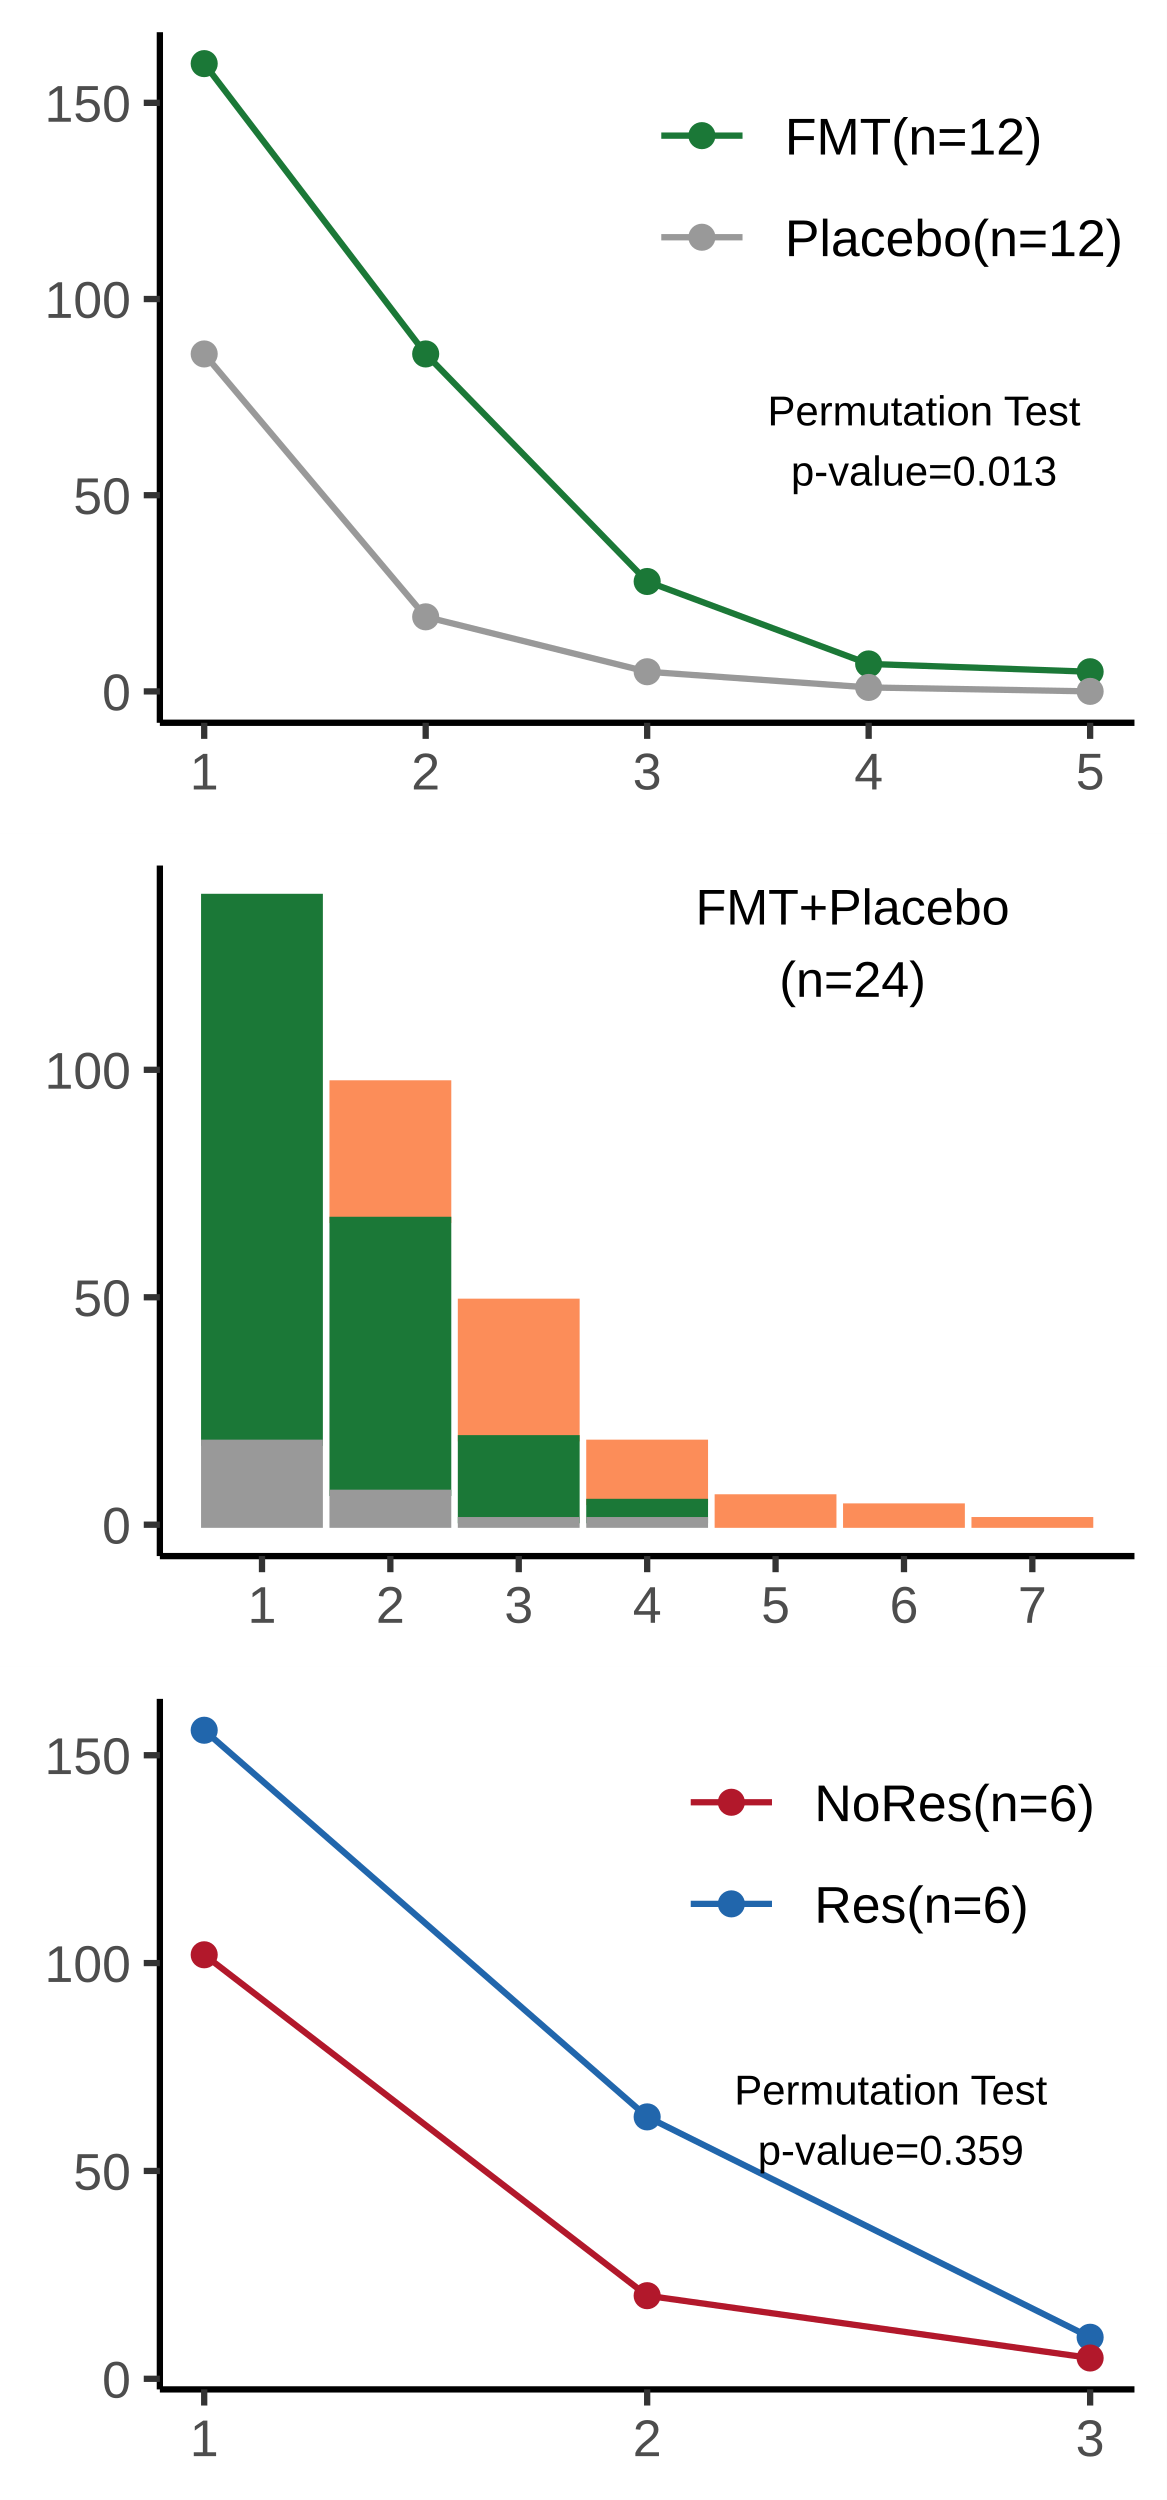
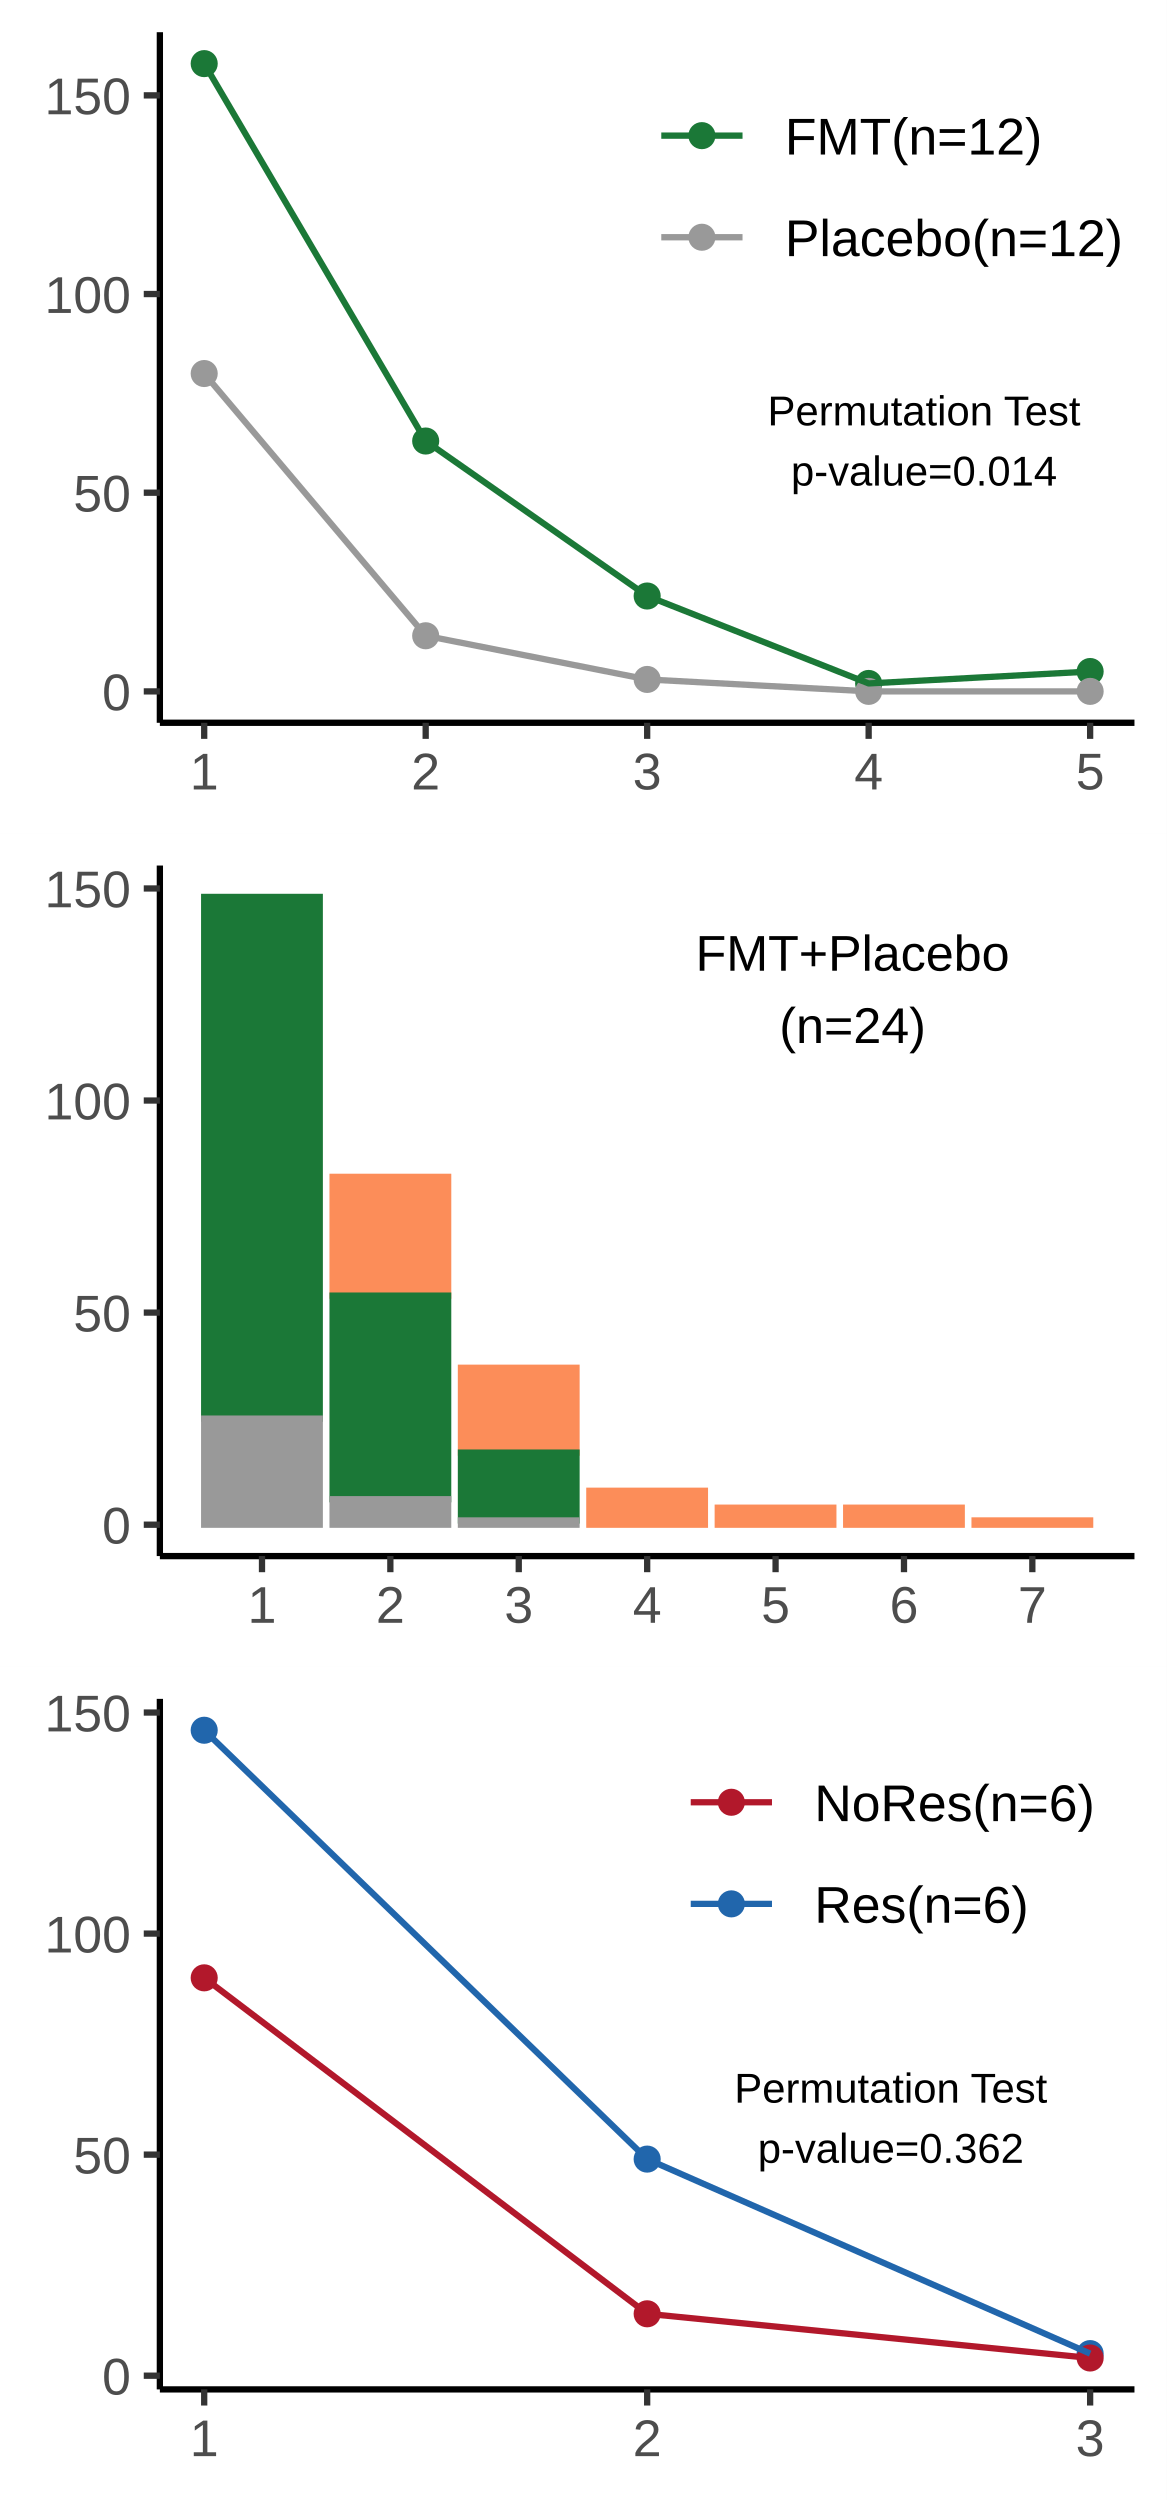
<svg xmlns="http://www.w3.org/2000/svg" class="svglite" width="198.43pt" height="425.20pt" viewBox="0 0 198.43 425.20">
  <defs>
    <style type="text/css">
    .svglite line, .svglite polyline, .svglite polygon, .svglite path, .svglite rect, .svglite circle {
      fill: none;
      stroke: #000000;
      stroke-linecap: round;
      stroke-linejoin: round;
      stroke-miterlimit: 10.00;
    }
    .svglite text {
      white-space: pre;
    }
  </style>
  </defs>
  <rect width="100%" height="100%" style="stroke: none; fill: none;" />
  <defs>
    <clipPath id="cpMC4wMHwxOTguNDN8MC4wMHw0MjUuMjA=">
      <rect x="0.00" y="0.00" width="198.43" height="425.20" />
    </clipPath>
  </defs>
  <g clip-path="url(#cpMC4wMHwxOTguNDN8MC4wMHw0MjUuMjA=)">
</g>
  <defs>
    <clipPath id="cpMC4wMHwxOTguNDN8MC4wMHwxNDEuNzM=">
      <rect x="0.00" y="0.00" width="198.43" height="141.73" />
    </clipPath>
  </defs>
  <g clip-path="url(#cpMC4wMHwxOTguNDN8MC4wMHwxNDEuNzM=)">
    <rect x="0.00" y="0" width="198.43" height="141.73" style="stroke-width: 1.07; stroke: #FFFFFF; fill: #FFFFFF;" />
  </g>
  <g clip-path="url(#cpMC4wMHwxOTguNDN8MC4wMHw0MjUuMjA=)">
</g>
  <defs>
    <clipPath id="cpMjcuMTl8MTkyLjk1fDUuNDh8MTIyLjkz">
      <rect x="27.19" y="5.48" width="165.75" height="117.45" />
    </clipPath>
  </defs>
  <g clip-path="url(#cpMjcuMTl8MTkyLjk1fDUuNDh8MTIyLjkz)">
    <rect x="27.19" y="5.48" width="165.75" height="117.45" style="stroke-width: 1.07; stroke: none; fill: #FFFFFF;" />
    <circle cx="34.73" cy="10.82" r="1.95" style="stroke-width: 0.71; stroke: #1B7837; fill: #1B7837;" />
-     <circle cx="34.73" cy="60.20" r="1.95" style="stroke-width: 0.71; stroke: #999999; fill: #999999;" />
-     <circle cx="72.40" cy="60.20" r="1.95" style="stroke-width: 0.71; stroke: #1B7837; fill: #1B7837;" />
-     <circle cx="72.40" cy="104.91" r="1.95" style="stroke-width: 0.71; stroke: #999999; fill: #999999;" />
-     <circle cx="110.07" cy="98.90" r="1.95" style="stroke-width: 0.71; stroke: #1B7837; fill: #1B7837;" />
-     <circle cx="110.07" cy="114.25" r="1.95" style="stroke-width: 0.71; stroke: #999999; fill: #999999;" />
-     <circle cx="147.74" cy="112.92" r="1.95" style="stroke-width: 0.71; stroke: #1B7837; fill: #1B7837;" />
-     <circle cx="147.74" cy="116.92" r="1.95" style="stroke-width: 0.71; stroke: #999999; fill: #999999;" />
-     <circle cx="185.41" cy="114.25" r="1.95" style="stroke-width: 0.71; stroke: #1B7837; fill: #1B7837;" />
+     <circle cx="34.73" cy="63.53" r="1.95" style="stroke-width: 0.71; stroke: #999999; fill: #999999;" />
+     <circle cx="72.40" cy="75.01" r="1.95" style="stroke-width: 0.71; stroke: #1B7837; fill: #1B7837;" />
+     <circle cx="72.40" cy="108.13" r="1.95" style="stroke-width: 0.71; stroke: #999999; fill: #999999;" />
+     <circle cx="110.07" cy="101.37" r="1.95" style="stroke-width: 0.71; stroke: #1B7837; fill: #1B7837;" />
+     <circle cx="110.07" cy="115.56" r="1.95" style="stroke-width: 0.71; stroke: #999999; fill: #999999;" />
+     <circle cx="147.74" cy="116.24" r="1.95" style="stroke-width: 0.71; stroke: #1B7837; fill: #1B7837;" />
+     <circle cx="147.74" cy="117.59" r="1.95" style="stroke-width: 0.71; stroke: #999999; fill: #999999;" />
+     <circle cx="185.41" cy="114.21" r="1.95" style="stroke-width: 0.71; stroke: #1B7837; fill: #1B7837;" />
    <circle cx="185.41" cy="117.59" r="1.95" style="stroke-width: 0.71; stroke: #999999; fill: #999999;" />
-     <polyline points="34.73,10.82 72.40,60.20 110.07,98.90 147.74,112.92 185.41,114.25 " style="stroke-width: 1.07; stroke: #1B7837; stroke-linecap: butt;" />
-     <polyline points="34.73,60.20 72.40,104.91 110.07,114.25 147.74,116.92 185.41,117.59 " style="stroke-width: 1.07; stroke: #999999; stroke-linecap: butt;" />
+     <polyline points="34.73,10.82 72.40,75.01 110.07,101.37 147.74,116.24 185.41,114.21 " style="stroke-width: 1.07; stroke: #1B7837; stroke-linecap: butt;" />
+     <polyline points="34.73,63.53 72.40,108.13 110.07,115.56 147.74,117.59 185.41,117.59 " style="stroke-width: 1.07; stroke: #999999; stroke-linecap: butt;" />
    <text x="157.16" y="72.35" text-anchor="middle" style="font-size: 7.11px; font-family: &quot;Liberation Sans&quot;;" textLength="61.90px" lengthAdjust="spacingAndGlyphs">Permutation Test </text>
-     <text x="157.16" y="82.59" text-anchor="middle" style="font-size: 7.11px; font-family: &quot;Liberation Sans&quot;;" textLength="54.86px" lengthAdjust="spacingAndGlyphs"> p-value=0.013</text>
+     <text x="157.16" y="82.59" text-anchor="middle" style="font-size: 7.11px; font-family: &quot;Liberation Sans&quot;;" textLength="54.86px" lengthAdjust="spacingAndGlyphs"> p-value=0.014</text>
  </g>
  <g clip-path="url(#cpMC4wMHwxOTguNDN8MC4wMHw0MjUuMjA=)">
    <polyline points="27.19,122.93 27.19,5.48 " style="stroke-width: 1.07; stroke-linecap: butt;" />
    <text x="22.26" y="120.80" text-anchor="end" style="font-size: 8.80px;fill: #4D4D4D; font-family: &quot;Liberation Sans&quot;;" textLength="5.59px" lengthAdjust="spacingAndGlyphs">0</text>
-     <text x="22.26" y="87.43" text-anchor="end" style="font-size: 8.80px;fill: #4D4D4D; font-family: &quot;Liberation Sans&quot;;" textLength="11.19px" lengthAdjust="spacingAndGlyphs">50</text>
-     <text x="22.26" y="54.06" text-anchor="end" style="font-size: 8.80px;fill: #4D4D4D; font-family: &quot;Liberation Sans&quot;;" textLength="16.78px" lengthAdjust="spacingAndGlyphs">100</text>
-     <text x="22.26" y="20.70" text-anchor="end" style="font-size: 8.80px;fill: #4D4D4D; font-family: &quot;Liberation Sans&quot;;" textLength="16.78px" lengthAdjust="spacingAndGlyphs">150</text>
+     <text x="22.26" y="87.01" text-anchor="end" style="font-size: 8.80px;fill: #4D4D4D; font-family: &quot;Liberation Sans&quot;;" textLength="11.19px" lengthAdjust="spacingAndGlyphs">50</text>
+     <text x="22.26" y="53.22" text-anchor="end" style="font-size: 8.80px;fill: #4D4D4D; font-family: &quot;Liberation Sans&quot;;" textLength="16.78px" lengthAdjust="spacingAndGlyphs">100</text>
+     <text x="22.26" y="19.43" text-anchor="end" style="font-size: 8.80px;fill: #4D4D4D; font-family: &quot;Liberation Sans&quot;;" textLength="16.78px" lengthAdjust="spacingAndGlyphs">150</text>
    <polyline points="24.45,117.59 27.19,117.59 " style="stroke-width: 1.07; stroke: #333333; stroke-linecap: butt;" />
-     <polyline points="24.45,84.22 27.19,84.22 " style="stroke-width: 1.07; stroke: #333333; stroke-linecap: butt;" />
-     <polyline points="24.45,50.86 27.19,50.86 " style="stroke-width: 1.07; stroke: #333333; stroke-linecap: butt;" />
-     <polyline points="24.45,17.49 27.19,17.49 " style="stroke-width: 1.07; stroke: #333333; stroke-linecap: butt;" />
+     <polyline points="24.45,83.80 27.19,83.80 " style="stroke-width: 1.07; stroke: #333333; stroke-linecap: butt;" />
+     <polyline points="24.45,50.01 27.19,50.01 " style="stroke-width: 1.07; stroke: #333333; stroke-linecap: butt;" />
+     <polyline points="24.45,16.22 27.19,16.22 " style="stroke-width: 1.07; stroke: #333333; stroke-linecap: butt;" />
    <polyline points="27.19,122.93 192.95,122.93 " style="stroke-width: 1.07; stroke-linecap: butt;" />
    <polyline points="34.73,125.67 34.73,122.93 " style="stroke-width: 1.07; stroke: #333333; stroke-linecap: butt;" />
    <polyline points="72.40,125.67 72.40,122.93 " style="stroke-width: 1.07; stroke: #333333; stroke-linecap: butt;" />
    <polyline points="110.07,125.67 110.07,122.93 " style="stroke-width: 1.07; stroke: #333333; stroke-linecap: butt;" />
    <polyline points="147.74,125.67 147.74,122.93 " style="stroke-width: 1.07; stroke: #333333; stroke-linecap: butt;" />
    <polyline points="185.41,125.67 185.41,122.93 " style="stroke-width: 1.07; stroke: #333333; stroke-linecap: butt;" />
    <text x="34.73" y="134.27" text-anchor="middle" style="font-size: 8.80px;fill: #4D4D4D; font-family: &quot;Liberation Sans&quot;;" textLength="5.59px" lengthAdjust="spacingAndGlyphs">1</text>
    <text x="72.40" y="134.27" text-anchor="middle" style="font-size: 8.80px;fill: #4D4D4D; font-family: &quot;Liberation Sans&quot;;" textLength="5.59px" lengthAdjust="spacingAndGlyphs">2</text>
    <text x="110.07" y="134.27" text-anchor="middle" style="font-size: 8.80px;fill: #4D4D4D; font-family: &quot;Liberation Sans&quot;;" textLength="5.59px" lengthAdjust="spacingAndGlyphs">3</text>
    <text x="147.74" y="134.27" text-anchor="middle" style="font-size: 8.80px;fill: #4D4D4D; font-family: &quot;Liberation Sans&quot;;" textLength="5.59px" lengthAdjust="spacingAndGlyphs">4</text>
    <text x="185.41" y="134.27" text-anchor="middle" style="font-size: 8.80px;fill: #4D4D4D; font-family: &quot;Liberation Sans&quot;;" textLength="5.59px" lengthAdjust="spacingAndGlyphs">5</text>
    <rect x="105.26" y="3.47" width="92.50" height="51.00" style="stroke-width: 1.07; stroke: none; fill: #FFFFFF;" />
    <circle cx="119.38" cy="23.07" r="1.95" style="stroke-width: 0.71; stroke: #1B7837; fill: #1B7837;" />
    <line x1="112.47" y1="23.07" x2="126.29" y2="23.07" style="stroke-width: 1.07; stroke: #1B7837; stroke-linecap: butt;" />
    <circle cx="119.38" cy="40.35" r="1.95" style="stroke-width: 0.71; stroke: #999999; fill: #999999;" />
    <line x1="112.47" y1="40.35" x2="126.29" y2="40.35" style="stroke-width: 1.07; stroke: #999999; stroke-linecap: butt;" />
    <text x="133.50" y="26.28" style="font-size: 8.80px; font-family: &quot;Liberation Sans&quot;;" textLength="49.02px" lengthAdjust="spacingAndGlyphs">FMT(n=12)</text>
    <text x="133.50" y="43.56" style="font-size: 8.80px; font-family: &quot;Liberation Sans&quot;;" textLength="65.38px" lengthAdjust="spacingAndGlyphs">Placebo(n=12)</text>
  </g>
  <defs>
    <clipPath id="cpMC4wMHwxOTguNDN8MTQxLjczfDI4My40Ng==">
      <rect x="0.00" y="141.73" width="198.43" height="141.73" />
    </clipPath>
  </defs>
  <g clip-path="url(#cpMC4wMHwxOTguNDN8MTQxLjczfDI4My40Ng==)">
    <rect x="0.00" y="141.73" width="198.43" height="141.73" style="stroke-width: 1.07; stroke: #FFFFFF; fill: #FFFFFF;" />
  </g>
  <g clip-path="url(#cpMC4wMHwxOTguNDN8MC4wMHw0MjUuMjA=)">
</g>
  <defs>
    <clipPath id="cpMjcuMTl8MTkyLjk1fDE0Ny4yMXwyNjQuNjY=">
      <rect x="27.19" y="147.21" width="165.75" height="117.45" />
    </clipPath>
  </defs>
  <g clip-path="url(#cpMjcuMTl8MTkyLjk1fDE0Ny4yMXwyNjQuNjY=)">
    <rect x="27.19" y="147.21" width="165.75" height="117.45" style="stroke-width: 1.07; stroke: none; fill: #FFFFFF;" />
-     <rect x="56.57" y="184.27" width="19.65" height="23.21" style="stroke-width: 1.07; stroke: #FC8D59; stroke-linecap: butt; stroke-linejoin: miter; fill: #FC8D59;" />
-     <rect x="78.40" y="221.41" width="19.65" height="23.21" style="stroke-width: 1.07; stroke: #FC8D59; stroke-linecap: butt; stroke-linejoin: miter; fill: #FC8D59;" />
-     <rect x="100.24" y="245.39" width="19.65" height="10.06" style="stroke-width: 1.07; stroke: #FC8D59; stroke-linecap: butt; stroke-linejoin: miter; fill: #FC8D59;" />
-     <rect x="122.08" y="254.68" width="19.65" height="4.64" style="stroke-width: 1.07; stroke: #FC8D59; stroke-linecap: butt; stroke-linejoin: miter; fill: #FC8D59;" />
-     <rect x="143.92" y="256.23" width="19.65" height="3.09" style="stroke-width: 1.07; stroke: #FC8D59; stroke-linecap: butt; stroke-linejoin: miter; fill: #FC8D59;" />
-     <rect x="165.76" y="258.55" width="19.65" height="0.77" style="stroke-width: 1.07; stroke: #FC8D59; stroke-linecap: butt; stroke-linejoin: miter; fill: #FC8D59;" />
-     <rect x="34.73" y="152.55" width="19.65" height="92.84" style="stroke-width: 1.07; stroke: #1B7837; stroke-linecap: butt; stroke-linejoin: miter; fill: #1B7837;" />
-     <rect x="56.57" y="207.48" width="19.65" height="46.42" style="stroke-width: 1.07; stroke: #1B7837; stroke-linecap: butt; stroke-linejoin: miter; fill: #1B7837;" />
-     <rect x="78.40" y="244.62" width="19.65" height="13.93" style="stroke-width: 1.07; stroke: #1B7837; stroke-linecap: butt; stroke-linejoin: miter; fill: #1B7837;" />
-     <rect x="100.24" y="255.45" width="19.65" height="3.09" style="stroke-width: 1.07; stroke: #1B7837; stroke-linecap: butt; stroke-linejoin: miter; fill: #1B7837;" />
-     <rect x="34.73" y="245.39" width="19.65" height="13.93" style="stroke-width: 1.07; stroke: #999999; stroke-linecap: butt; stroke-linejoin: miter; fill: #999999;" />
-     <rect x="56.57" y="253.90" width="19.65" height="5.42" style="stroke-width: 1.07; stroke: #999999; stroke-linecap: butt; stroke-linejoin: miter; fill: #999999;" />
-     <rect x="78.40" y="258.55" width="19.65" height="0.77" style="stroke-width: 1.07; stroke: #999999; stroke-linecap: butt; stroke-linejoin: miter; fill: #999999;" />
-     <rect x="100.24" y="258.55" width="19.65" height="0.77" style="stroke-width: 1.07; stroke: #999999; stroke-linecap: butt; stroke-linejoin: miter; fill: #999999;" />
-     <text x="145.01" y="157.25" text-anchor="middle" style="font-size: 8.54px; font-family: &quot;Liberation Sans&quot;;" textLength="57.95px" lengthAdjust="spacingAndGlyphs">FMT+Placebo</text>
-     <text x="145.01" y="169.54" text-anchor="middle" style="font-size: 8.54px; font-family: &quot;Liberation Sans&quot;;" textLength="30.07px" lengthAdjust="spacingAndGlyphs">(n=24)</text>
+     <rect x="56.57" y="200.16" width="19.65" height="20.20" style="stroke-width: 1.07; stroke: #FC8D59; stroke-linecap: butt; stroke-linejoin: miter; fill: #FC8D59;" />
+     <rect x="78.40" y="232.63" width="19.65" height="14.43" style="stroke-width: 1.07; stroke: #FC8D59; stroke-linecap: butt; stroke-linejoin: miter; fill: #FC8D59;" />
+     <rect x="100.24" y="253.55" width="19.65" height="5.77" style="stroke-width: 1.07; stroke: #FC8D59; stroke-linecap: butt; stroke-linejoin: miter; fill: #FC8D59;" />
+     <rect x="122.08" y="256.43" width="19.65" height="2.89" style="stroke-width: 1.07; stroke: #FC8D59; stroke-linecap: butt; stroke-linejoin: miter; fill: #FC8D59;" />
+     <rect x="143.92" y="256.43" width="19.65" height="2.89" style="stroke-width: 1.07; stroke: #FC8D59; stroke-linecap: butt; stroke-linejoin: miter; fill: #FC8D59;" />
+     <rect x="165.76" y="258.60" width="19.65" height="0.72" style="stroke-width: 1.07; stroke: #FC8D59; stroke-linecap: butt; stroke-linejoin: miter; fill: #FC8D59;" />
+     <rect x="34.73" y="152.55" width="19.65" height="88.73" style="stroke-width: 1.07; stroke: #1B7837; stroke-linecap: butt; stroke-linejoin: miter; fill: #1B7837;" />
+     <rect x="56.57" y="220.36" width="19.65" height="34.63" style="stroke-width: 1.07; stroke: #1B7837; stroke-linecap: butt; stroke-linejoin: miter; fill: #1B7837;" />
+     <rect x="78.40" y="247.06" width="19.65" height="11.54" style="stroke-width: 1.07; stroke: #1B7837; stroke-linecap: butt; stroke-linejoin: miter; fill: #1B7837;" />
+     <rect x="34.73" y="241.28" width="19.65" height="18.04" style="stroke-width: 1.07; stroke: #999999; stroke-linecap: butt; stroke-linejoin: miter; fill: #999999;" />
+     <rect x="56.57" y="254.99" width="19.65" height="4.33" style="stroke-width: 1.07; stroke: #999999; stroke-linecap: butt; stroke-linejoin: miter; fill: #999999;" />
+     <rect x="78.40" y="258.60" width="19.65" height="0.72" style="stroke-width: 1.07; stroke: #999999; stroke-linecap: butt; stroke-linejoin: miter; fill: #999999;" />
+     <text x="145.01" y="165.10" text-anchor="middle" style="font-size: 8.54px; font-family: &quot;Liberation Sans&quot;;" textLength="57.95px" lengthAdjust="spacingAndGlyphs">FMT+Placebo</text>
+     <text x="145.01" y="177.39" text-anchor="middle" style="font-size: 8.54px; font-family: &quot;Liberation Sans&quot;;" textLength="30.07px" lengthAdjust="spacingAndGlyphs">(n=24)</text>
  </g>
  <g clip-path="url(#cpMC4wMHwxOTguNDN8MC4wMHw0MjUuMjA=)">
    <polyline points="27.19,264.66 27.19,147.21 " style="stroke-width: 1.07; stroke-linecap: butt;" />
    <text x="22.26" y="262.53" text-anchor="end" style="font-size: 8.80px;fill: #4D4D4D; font-family: &quot;Liberation Sans&quot;;" textLength="5.59px" lengthAdjust="spacingAndGlyphs">0</text>
-     <text x="22.26" y="223.84" text-anchor="end" style="font-size: 8.80px;fill: #4D4D4D; font-family: &quot;Liberation Sans&quot;;" textLength="11.19px" lengthAdjust="spacingAndGlyphs">50</text>
-     <text x="22.26" y="185.16" text-anchor="end" style="font-size: 8.80px;fill: #4D4D4D; font-family: &quot;Liberation Sans&quot;;" textLength="16.78px" lengthAdjust="spacingAndGlyphs">100</text>
+     <text x="22.26" y="226.46" text-anchor="end" style="font-size: 8.80px;fill: #4D4D4D; font-family: &quot;Liberation Sans&quot;;" textLength="11.19px" lengthAdjust="spacingAndGlyphs">50</text>
+     <text x="22.26" y="190.39" text-anchor="end" style="font-size: 8.80px;fill: #4D4D4D; font-family: &quot;Liberation Sans&quot;;" textLength="16.78px" lengthAdjust="spacingAndGlyphs">100</text>
+     <text x="22.26" y="154.31" text-anchor="end" style="font-size: 8.80px;fill: #4D4D4D; font-family: &quot;Liberation Sans&quot;;" textLength="16.78px" lengthAdjust="spacingAndGlyphs">150</text>
    <polyline points="24.45,259.32 27.19,259.32 " style="stroke-width: 1.07; stroke: #333333; stroke-linecap: butt;" />
-     <polyline points="24.45,220.64 27.19,220.64 " style="stroke-width: 1.07; stroke: #333333; stroke-linecap: butt;" />
-     <polyline points="24.45,181.95 27.19,181.95 " style="stroke-width: 1.07; stroke: #333333; stroke-linecap: butt;" />
+     <polyline points="24.45,223.25 27.19,223.25 " style="stroke-width: 1.07; stroke: #333333; stroke-linecap: butt;" />
+     <polyline points="24.45,187.18 27.19,187.18 " style="stroke-width: 1.07; stroke: #333333; stroke-linecap: butt;" />
+     <polyline points="24.45,151.11 27.19,151.11 " style="stroke-width: 1.07; stroke: #333333; stroke-linecap: butt;" />
    <polyline points="27.19,264.66 192.95,264.66 " style="stroke-width: 1.07; stroke-linecap: butt;" />
    <polyline points="44.56,267.40 44.56,264.66 " style="stroke-width: 1.07; stroke: #333333; stroke-linecap: butt;" />
    <polyline points="66.39,267.40 66.39,264.66 " style="stroke-width: 1.07; stroke: #333333; stroke-linecap: butt;" />
    <polyline points="88.23,267.40 88.23,264.66 " style="stroke-width: 1.07; stroke: #333333; stroke-linecap: butt;" />
    <polyline points="110.07,267.40 110.07,264.66 " style="stroke-width: 1.07; stroke: #333333; stroke-linecap: butt;" />
    <polyline points="131.91,267.40 131.91,264.66 " style="stroke-width: 1.07; stroke: #333333; stroke-linecap: butt;" />
    <polyline points="153.75,267.40 153.75,264.66 " style="stroke-width: 1.07; stroke: #333333; stroke-linecap: butt;" />
    <polyline points="175.58,267.40 175.58,264.66 " style="stroke-width: 1.07; stroke: #333333; stroke-linecap: butt;" />
    <text x="44.56" y="276.01" text-anchor="middle" style="font-size: 8.80px;fill: #4D4D4D; font-family: &quot;Liberation Sans&quot;;" textLength="5.59px" lengthAdjust="spacingAndGlyphs">1</text>
    <text x="66.39" y="276.01" text-anchor="middle" style="font-size: 8.80px;fill: #4D4D4D; font-family: &quot;Liberation Sans&quot;;" textLength="5.59px" lengthAdjust="spacingAndGlyphs">2</text>
    <text x="88.23" y="276.01" text-anchor="middle" style="font-size: 8.80px;fill: #4D4D4D; font-family: &quot;Liberation Sans&quot;;" textLength="5.59px" lengthAdjust="spacingAndGlyphs">3</text>
    <text x="110.07" y="276.01" text-anchor="middle" style="font-size: 8.80px;fill: #4D4D4D; font-family: &quot;Liberation Sans&quot;;" textLength="5.59px" lengthAdjust="spacingAndGlyphs">4</text>
    <text x="131.91" y="276.01" text-anchor="middle" style="font-size: 8.80px;fill: #4D4D4D; font-family: &quot;Liberation Sans&quot;;" textLength="5.59px" lengthAdjust="spacingAndGlyphs">5</text>
    <text x="153.75" y="276.01" text-anchor="middle" style="font-size: 8.80px;fill: #4D4D4D; font-family: &quot;Liberation Sans&quot;;" textLength="5.59px" lengthAdjust="spacingAndGlyphs">6</text>
    <text x="175.58" y="276.01" text-anchor="middle" style="font-size: 8.80px;fill: #4D4D4D; font-family: &quot;Liberation Sans&quot;;" textLength="5.59px" lengthAdjust="spacingAndGlyphs">7</text>
  </g>
  <defs>
    <clipPath id="cpMC4wMHwxOTguNDN8MjgzLjQ2fDQyNS4yMA==">
      <rect x="0.00" y="283.46" width="198.43" height="141.73" />
    </clipPath>
  </defs>
  <g clip-path="url(#cpMC4wMHwxOTguNDN8MjgzLjQ2fDQyNS4yMA==)">
    <rect x="0.00" y="283.46" width="198.43" height="141.73" style="stroke-width: 1.07; stroke: #FFFFFF; fill: #FFFFFF;" />
  </g>
  <g clip-path="url(#cpMC4wMHwxOTguNDN8MC4wMHw0MjUuMjA=)">
</g>
  <defs>
    <clipPath id="cpMjcuMTl8MTkyLjk1fDI4OC45NHw0MDYuMzk=">
      <rect x="27.19" y="288.94" width="165.75" height="117.45" />
    </clipPath>
  </defs>
  <g clip-path="url(#cpMjcuMTl8MTkyLjk1fDI4OC45NHw0MDYuMzk=)">
    <rect x="27.19" y="288.94" width="165.75" height="117.45" style="stroke-width: 1.07; stroke: none; fill: #FFFFFF;" />
    <circle cx="34.73" cy="294.28" r="1.95" style="stroke-width: 0.71; stroke: #2166AC; fill: #2166AC;" />
-     <circle cx="34.73" cy="332.47" r="1.95" style="stroke-width: 0.71; stroke: #B2182B; fill: #B2182B;" />
-     <circle cx="110.07" cy="360.04" r="1.95" style="stroke-width: 0.71; stroke: #2166AC; fill: #2166AC;" />
-     <circle cx="110.07" cy="390.45" r="1.95" style="stroke-width: 0.71; stroke: #B2182B; fill: #B2182B;" />
-     <circle cx="185.41" cy="397.52" r="1.95" style="stroke-width: 0.71; stroke: #2166AC; fill: #2166AC;" />
+     <circle cx="34.73" cy="336.39" r="1.95" style="stroke-width: 0.71; stroke: #B2182B; fill: #B2182B;" />
+     <circle cx="110.07" cy="367.22" r="1.95" style="stroke-width: 0.71; stroke: #2166AC; fill: #2166AC;" />
+     <circle cx="110.07" cy="393.53" r="1.95" style="stroke-width: 0.71; stroke: #B2182B; fill: #B2182B;" />
+     <circle cx="185.41" cy="400.30" r="1.95" style="stroke-width: 0.71; stroke: #2166AC; fill: #2166AC;" />
    <circle cx="185.41" cy="401.05" r="1.95" style="stroke-width: 0.71; stroke: #B2182B; fill: #B2182B;" />
-     <polyline points="34.73,332.47 110.07,390.45 185.41,401.05 " style="stroke-width: 1.07; stroke: #B2182B; stroke-linecap: butt;" />
-     <polyline points="34.73,294.28 110.07,360.04 185.41,397.52 " style="stroke-width: 1.07; stroke: #2166AC; stroke-linecap: butt;" />
-     <text x="151.51" y="357.94" text-anchor="middle" style="font-size: 7.11px; font-family: &quot;Liberation Sans&quot;;" textLength="61.90px" lengthAdjust="spacingAndGlyphs">Permutation Test </text>
-     <text x="151.51" y="368.18" text-anchor="middle" style="font-size: 7.11px; font-family: &quot;Liberation Sans&quot;;" textLength="54.86px" lengthAdjust="spacingAndGlyphs"> p-value=0.359</text>
+     <polyline points="34.73,336.39 110.07,393.53 185.41,401.05 " style="stroke-width: 1.07; stroke: #B2182B; stroke-linecap: butt;" />
+     <polyline points="34.73,294.28 110.07,367.22 185.41,400.30 " style="stroke-width: 1.07; stroke: #2166AC; stroke-linecap: butt;" />
+     <text x="151.51" y="357.62" text-anchor="middle" style="font-size: 7.11px; font-family: &quot;Liberation Sans&quot;;" textLength="61.90px" lengthAdjust="spacingAndGlyphs">Permutation Test </text>
+     <text x="151.51" y="367.86" text-anchor="middle" style="font-size: 7.11px; font-family: &quot;Liberation Sans&quot;;" textLength="54.86px" lengthAdjust="spacingAndGlyphs"> p-value=0.362</text>
  </g>
  <g clip-path="url(#cpMC4wMHwxOTguNDN8MC4wMHw0MjUuMjA=)">
    <polyline points="27.19,406.39 27.19,288.94 " style="stroke-width: 1.07; stroke-linecap: butt;" />
-     <text x="22.26" y="407.80" text-anchor="end" style="font-size: 8.80px;fill: #4D4D4D; font-family: &quot;Liberation Sans&quot;;" textLength="5.59px" lengthAdjust="spacingAndGlyphs">0</text>
-     <text x="22.26" y="372.44" text-anchor="end" style="font-size: 8.80px;fill: #4D4D4D; font-family: &quot;Liberation Sans&quot;;" textLength="11.19px" lengthAdjust="spacingAndGlyphs">50</text>
-     <text x="22.26" y="337.09" text-anchor="end" style="font-size: 8.80px;fill: #4D4D4D; font-family: &quot;Liberation Sans&quot;;" textLength="16.78px" lengthAdjust="spacingAndGlyphs">100</text>
-     <text x="22.26" y="301.73" text-anchor="end" style="font-size: 8.80px;fill: #4D4D4D; font-family: &quot;Liberation Sans&quot;;" textLength="16.78px" lengthAdjust="spacingAndGlyphs">150</text>
-     <polyline points="24.45,404.59 27.19,404.59 " style="stroke-width: 1.07; stroke: #333333; stroke-linecap: butt;" />
-     <polyline points="24.45,369.23 27.19,369.23 " style="stroke-width: 1.07; stroke: #333333; stroke-linecap: butt;" />
-     <polyline points="24.45,333.88 27.19,333.88 " style="stroke-width: 1.07; stroke: #333333; stroke-linecap: butt;" />
-     <polyline points="24.45,298.53 27.19,298.53 " style="stroke-width: 1.07; stroke: #333333; stroke-linecap: butt;" />
+     <text x="22.26" y="407.27" text-anchor="end" style="font-size: 8.80px;fill: #4D4D4D; font-family: &quot;Liberation Sans&quot;;" textLength="5.59px" lengthAdjust="spacingAndGlyphs">0</text>
+     <text x="22.26" y="369.67" text-anchor="end" style="font-size: 8.80px;fill: #4D4D4D; font-family: &quot;Liberation Sans&quot;;" textLength="11.19px" lengthAdjust="spacingAndGlyphs">50</text>
+     <text x="22.26" y="332.08" text-anchor="end" style="font-size: 8.80px;fill: #4D4D4D; font-family: &quot;Liberation Sans&quot;;" textLength="16.78px" lengthAdjust="spacingAndGlyphs">100</text>
+     <text x="22.26" y="294.48" text-anchor="end" style="font-size: 8.80px;fill: #4D4D4D; font-family: &quot;Liberation Sans&quot;;" textLength="16.78px" lengthAdjust="spacingAndGlyphs">150</text>
+     <polyline points="24.45,404.06 27.19,404.06 " style="stroke-width: 1.07; stroke: #333333; stroke-linecap: butt;" />
+     <polyline points="24.45,366.46 27.19,366.46 " style="stroke-width: 1.07; stroke: #333333; stroke-linecap: butt;" />
+     <polyline points="24.45,328.87 27.19,328.87 " style="stroke-width: 1.07; stroke: #333333; stroke-linecap: butt;" />
+     <polyline points="24.45,291.27 27.19,291.27 " style="stroke-width: 1.07; stroke: #333333; stroke-linecap: butt;" />
    <polyline points="27.19,406.39 192.95,406.39 " style="stroke-width: 1.07; stroke-linecap: butt;" />
    <polyline points="34.73,409.13 34.73,406.39 " style="stroke-width: 1.07; stroke: #333333; stroke-linecap: butt;" />
    <polyline points="110.07,409.13 110.07,406.39 " style="stroke-width: 1.07; stroke: #333333; stroke-linecap: butt;" />
    <polyline points="185.41,409.13 185.41,406.39 " style="stroke-width: 1.07; stroke: #333333; stroke-linecap: butt;" />
    <text x="34.73" y="417.74" text-anchor="middle" style="font-size: 8.80px;fill: #4D4D4D; font-family: &quot;Liberation Sans&quot;;" textLength="5.59px" lengthAdjust="spacingAndGlyphs">1</text>
    <text x="110.07" y="417.74" text-anchor="middle" style="font-size: 8.80px;fill: #4D4D4D; font-family: &quot;Liberation Sans&quot;;" textLength="5.59px" lengthAdjust="spacingAndGlyphs">2</text>
    <text x="185.41" y="417.74" text-anchor="middle" style="font-size: 8.80px;fill: #4D4D4D; font-family: &quot;Liberation Sans&quot;;" textLength="5.59px" lengthAdjust="spacingAndGlyphs">3</text>
    <rect x="110.27" y="286.93" width="82.48" height="51.00" style="stroke-width: 1.07; stroke: none; fill: #FFFFFF;" />
    <circle cx="124.39" cy="306.53" r="1.95" style="stroke-width: 0.71; stroke: #B2182B; fill: #B2182B;" />
    <line x1="117.48" y1="306.53" x2="131.30" y2="306.53" style="stroke-width: 1.07; stroke: #B2182B; stroke-linecap: butt;" />
    <circle cx="124.39" cy="323.81" r="1.95" style="stroke-width: 0.71; stroke: #2166AC; fill: #2166AC;" />
    <line x1="117.48" y1="323.81" x2="131.30" y2="323.81" style="stroke-width: 1.07; stroke: #2166AC; stroke-linecap: butt;" />
    <text x="138.51" y="309.74" style="font-size: 8.80px; font-family: &quot;Liberation Sans&quot;;" textLength="53.09px" lengthAdjust="spacingAndGlyphs">NoRes(n=6)</text>
    <text x="138.51" y="327.02" style="font-size: 8.80px; font-family: &quot;Liberation Sans&quot;;" textLength="41.13px" lengthAdjust="spacingAndGlyphs">Res(n=6)</text>
  </g>
</svg>
